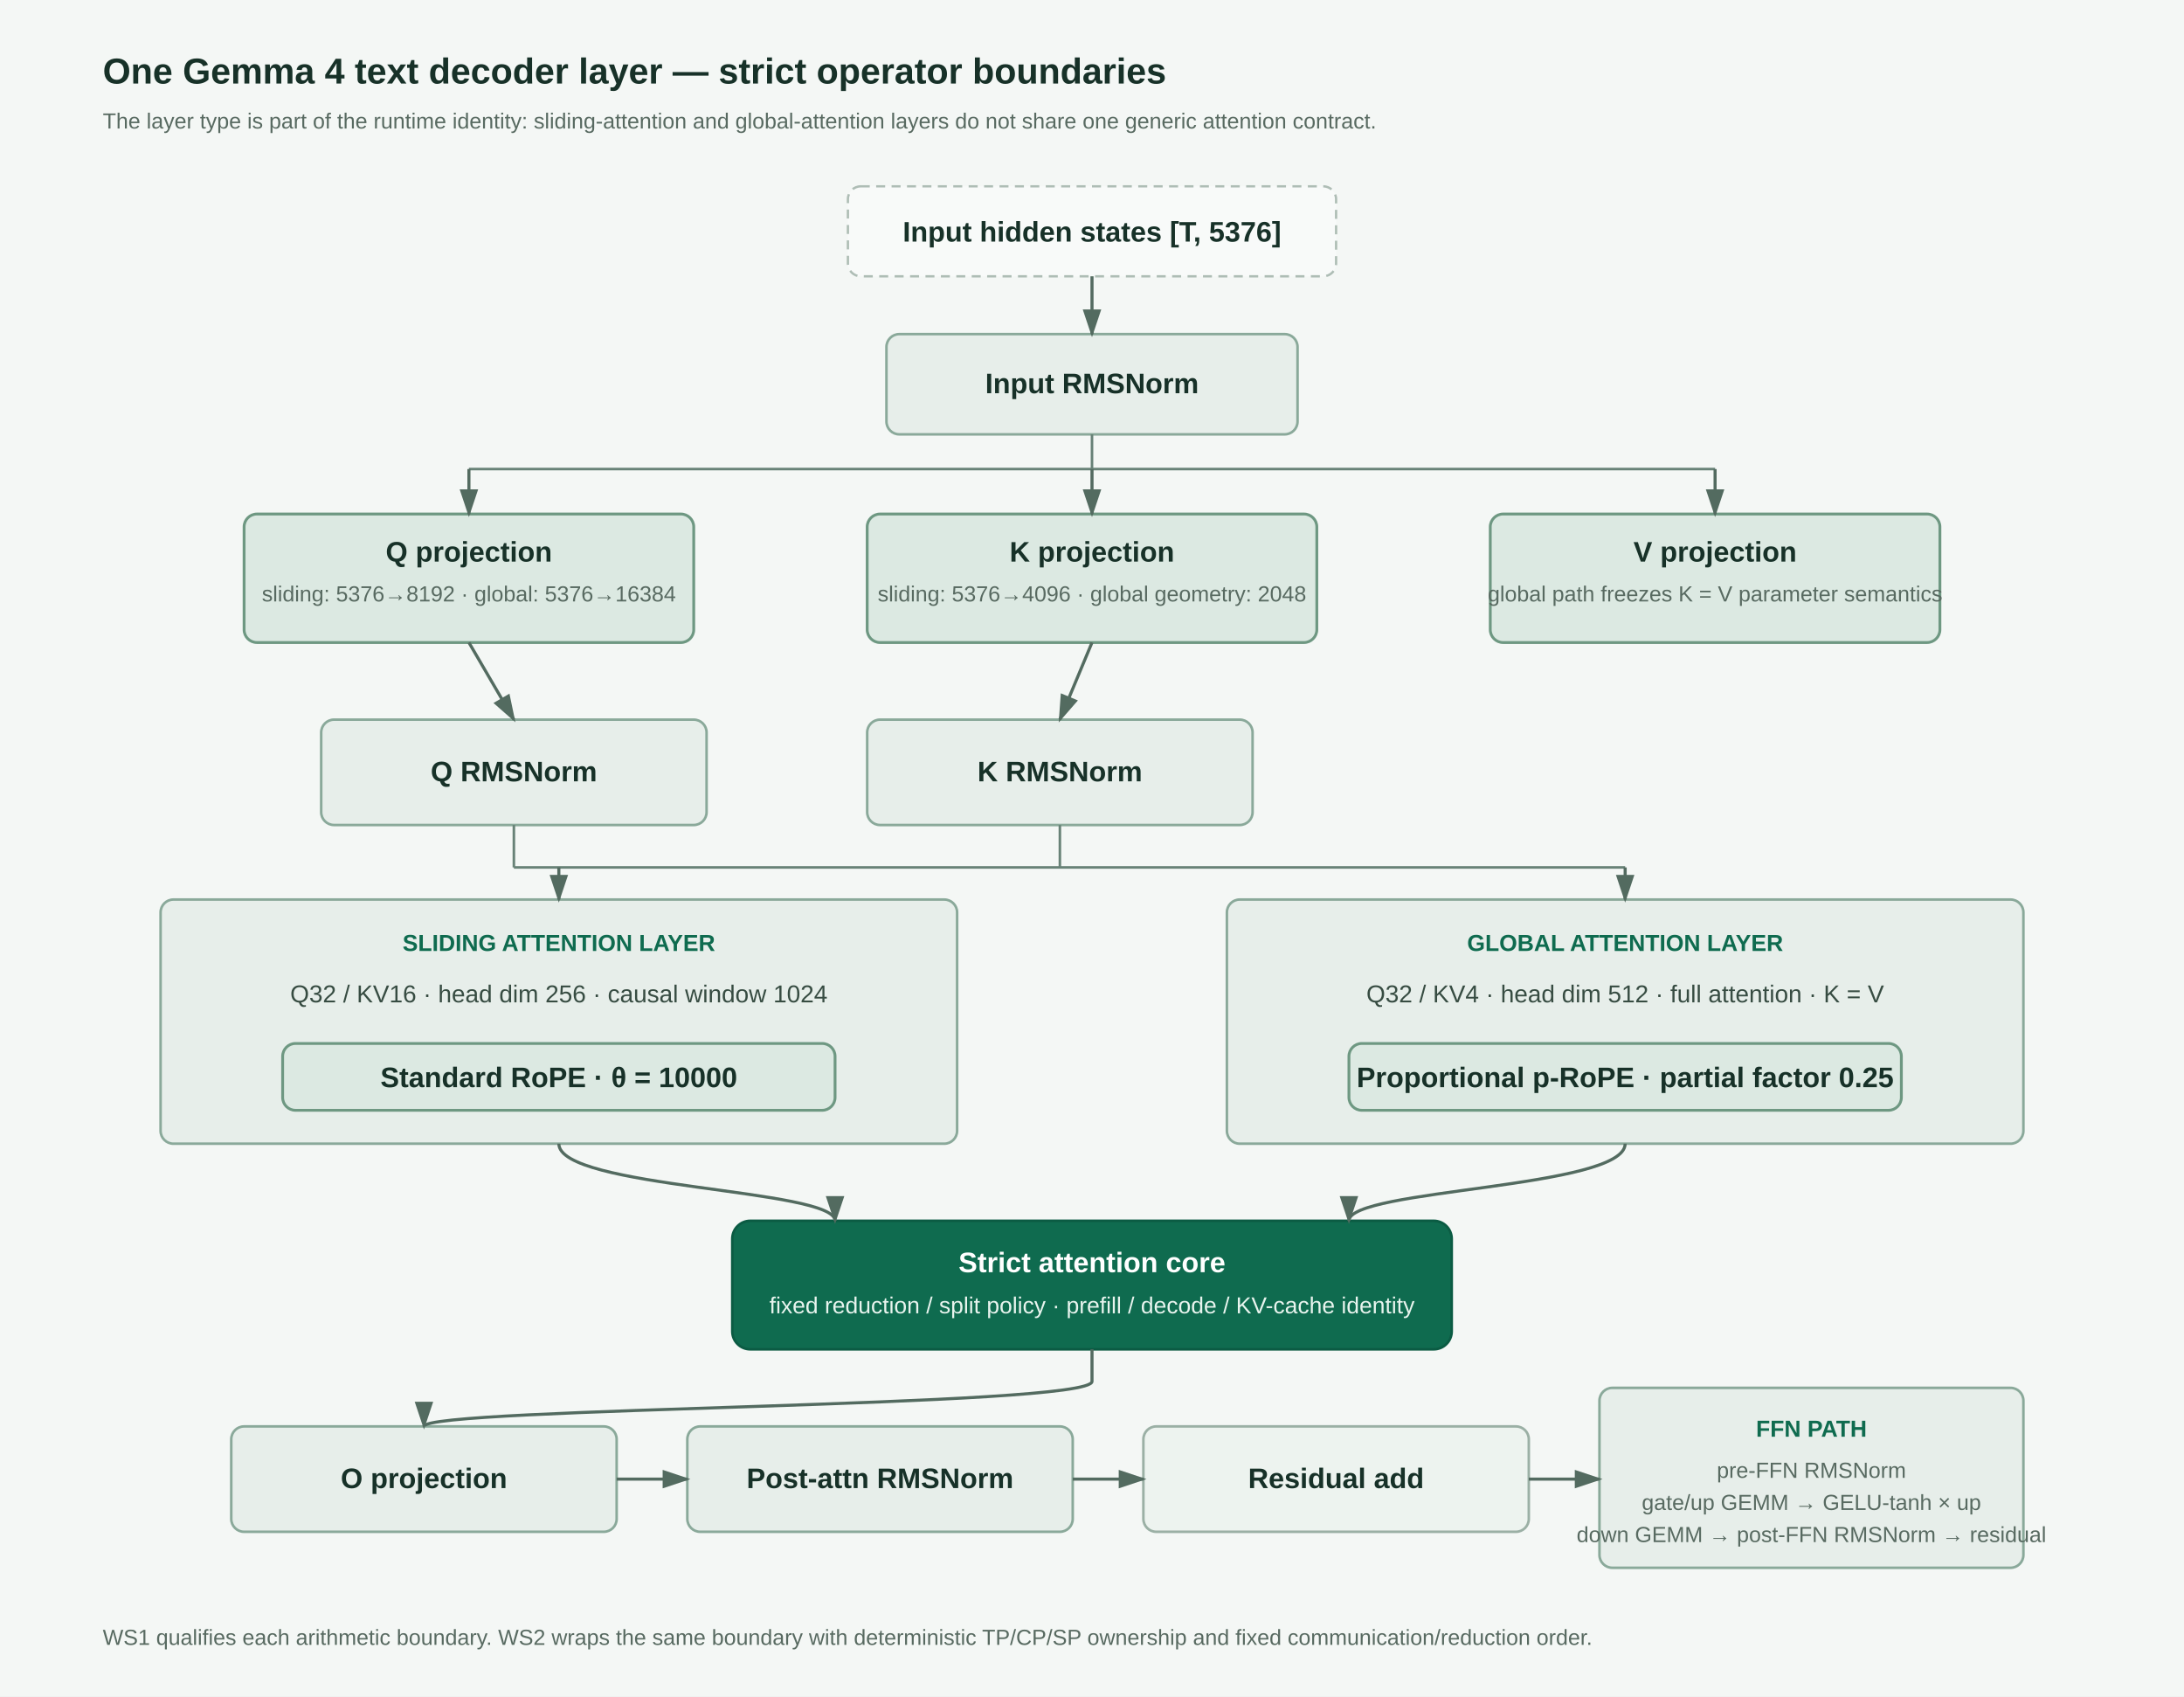
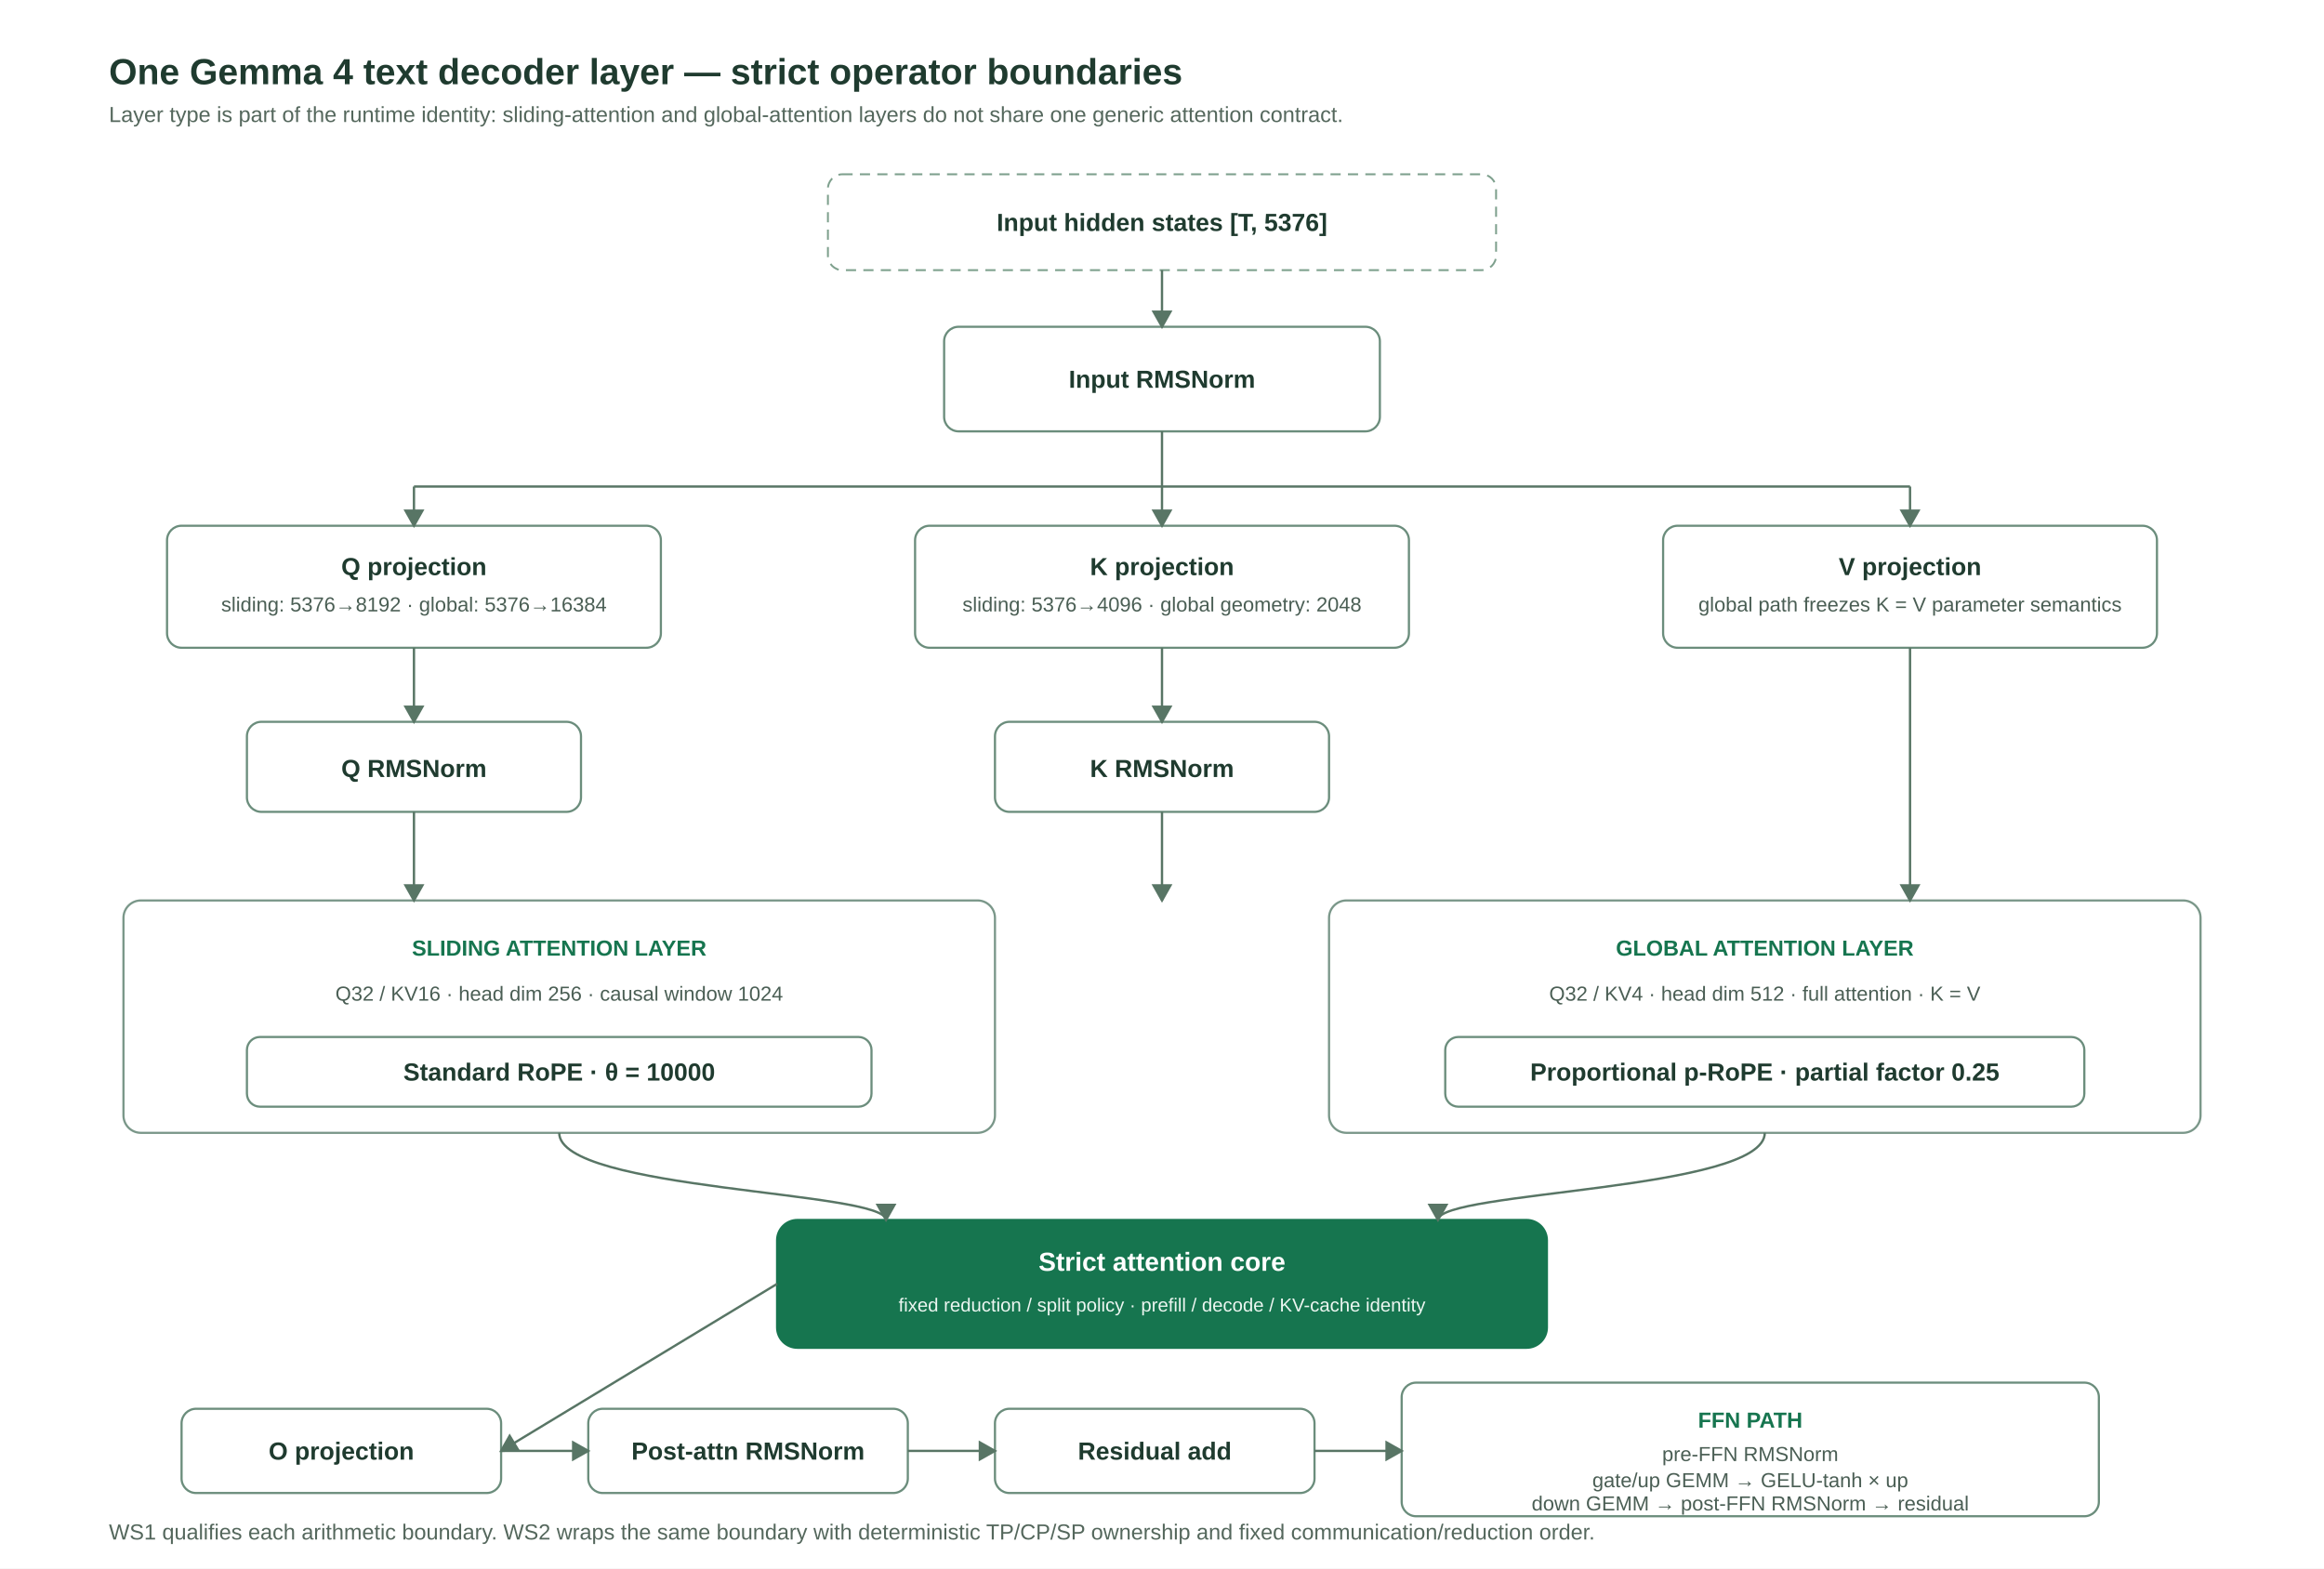
- <svg xmlns="http://www.w3.org/2000/svg" width="1700" height="1320" viewBox="0 0 1700 1320">
+ <svg xmlns="http://www.w3.org/2000/svg" width="1600" height="1080" viewBox="0 0 1600 1080">
  <defs>
    <style>
-       .bg { fill:#f4f7f5; }
-       .box { fill:#e7eeea; stroke:#8aa99a; stroke-width:2; rx:10; }
-       .strong { fill:#dce9e2; stroke:#6e9882; stroke-width:2.2; rx:10; }
-       .attn { fill:#0f6b4f; stroke:#0b5b43; stroke-width:2; rx:14; }
-       .resid { fill:#edf3ef; stroke:#9bb0a5; stroke-width:2; rx:10; }
-       .note { fill:#f8faf9; stroke:#aebdb5; stroke-width:1.8; stroke-dasharray:7 5; rx:10; }
-       .h1 { font-family:Arial,Helvetica,sans-serif; font-size:28px; font-weight:700; fill:#173128; }
-       .h2 { font-family:Arial,Helvetica,sans-serif; font-size:22px; font-weight:700; fill:#173128; }
-       .txt { font-family:Arial,Helvetica,sans-serif; font-size:19px; fill:#374c42; }
-       .small { font-family:Arial,Helvetica,sans-serif; font-size:17px; fill:#586a61; }
-       .green { font-family:Arial,Helvetica,sans-serif; font-size:18px; font-weight:700; fill:#0f6b4f; }
-       .white { font-family:Arial,Helvetica,sans-serif; font-size:22px; font-weight:700; fill:#ffffff; }
-       .white2 { font-family:Arial,Helvetica,sans-serif; font-size:18px; fill:#e8f4ee; }
-       .line { stroke:#536b60; stroke-width:2.4; fill:none; marker-end:url(#arrow); }
-       .split { stroke:#688277; stroke-width:2; fill:none; }
+       .title { font-family: Arial, Helvetica, sans-serif; font-size: 25px; font-weight: 700; fill: #1f3b2f; }
+       .subtitle { font-family: Arial, Helvetica, sans-serif; font-size: 15px; fill: #54675c; }
+       .box { fill: #ffffff; stroke: #6b8d7c; stroke-width: 1.5; }
+       .dashbox { fill: #ffffff; stroke: #7ea08d; stroke-width: 1.3; stroke-dasharray: 7 5; }
+       .core { fill: #16754f; stroke: #16754f; stroke-width: 1.5; }
+       .section { fill: #ffffff; stroke: #7a9789; stroke-width: 1.5; }
+       .label { font-family: Arial, Helvetica, sans-serif; font-size: 17px; font-weight: 700; fill: #1f3b2f; }
+       .body { font-family: Arial, Helvetica, sans-serif; font-size: 14px; fill: #4a5e54; }
+       .green { font-family: Arial, Helvetica, sans-serif; font-size: 15px; font-weight: 700; fill: #16754f; }
+       .core1 { font-family: Arial, Helvetica, sans-serif; font-size: 18px; font-weight: 700; fill: #ffffff; }
+       .core2 { font-family: Arial, Helvetica, sans-serif; font-size: 13px; fill: #ecf6f1; }
+       .line { stroke: #587565; stroke-width: 1.6; fill: none; }
    </style>
-     <marker id="arrow" markerWidth="10" markerHeight="10" refX="8" refY="3" orient="auto" markerUnits="strokeWidth">
-       <path d="M0,0 L0,6 L9,3 z" fill="#536b60" />
+     <marker id="arrow" markerWidth="9" markerHeight="9" refX="7" refY="4.5" orient="auto" markerUnits="strokeWidth">
+       <path d="M0,0 L0,9 L8,4.5 z" fill="#587565" />
    </marker>
  </defs>
-   <rect class="bg" x="0" y="0" width="1700" height="1320" />
-   <text class="h1" x="80" y="65">One Gemma 4 text decoder layer — strict operator boundaries</text>
-   <text class="small" x="80" y="100">The layer type is part of the runtime identity: sliding-attention and global-attention layers do not share one generic attention contract.</text>
-   <rect class="note" x="660" y="145" width="380" height="70" />
-   <text class="h2" x="850" y="188" text-anchor="middle">Input hidden states [T, 5376]</text>
-   <rect class="box" x="690" y="260" width="320" height="78" />
-   <text class="h2" x="850" y="306" text-anchor="middle">Input RMSNorm</text>
-   <rect class="strong" x="190" y="400" width="350" height="100" />
-   <text class="h2" x="365" y="437" text-anchor="middle">Q projection</text>
-   <text class="small" x="365" y="468" text-anchor="middle">sliding: 5376→8192 · global: 5376→16384</text>
-   <rect class="strong" x="675" y="400" width="350" height="100" />
-   <text class="h2" x="850" y="437" text-anchor="middle">K projection</text>
-   <text class="small" x="850" y="468" text-anchor="middle">sliding: 5376→4096 · global geometry: 2048</text>
-   <rect class="strong" x="1160" y="400" width="350" height="100" />
-   <text class="h2" x="1335" y="437" text-anchor="middle">V projection</text>
-   <text class="small" x="1335" y="468" text-anchor="middle">global path freezes K = V parameter semantics</text>
-   <rect class="box" x="250" y="560" width="300" height="82" />
-   <text class="h2" x="400" y="608" text-anchor="middle">Q RMSNorm</text>
-   <rect class="box" x="675" y="560" width="300" height="82" />
-   <text class="h2" x="825" y="608" text-anchor="middle">K RMSNorm</text>
-   <rect class="box" x="125" y="700" width="620" height="190" />
-   <text class="green" x="435" y="740" text-anchor="middle">SLIDING ATTENTION LAYER</text>
-   <text class="txt" x="435" y="780" text-anchor="middle">Q32 / KV16 · head dim 256 · causal window 1024</text>
-   <rect class="strong" x="220" y="812" width="430" height="52" />
-   <text class="h2" x="435" y="846" text-anchor="middle">Standard RoPE · θ = 10000</text>
-   <rect class="box" x="955" y="700" width="620" height="190" />
-   <text class="green" x="1265" y="740" text-anchor="middle">GLOBAL ATTENTION LAYER</text>
-   <text class="txt" x="1265" y="780" text-anchor="middle">Q32 / KV4 · head dim 512 · full attention · K = V</text>
-   <rect class="strong" x="1050" y="812" width="430" height="52" />
-   <text class="h2" x="1265" y="846" text-anchor="middle">Proportional p-RoPE · partial factor 0.25</text>
-   <rect class="attn" x="570" y="950" width="560" height="100" />
-   <text class="white" x="850" y="990" text-anchor="middle">Strict attention core</text>
-   <text class="white2" x="850" y="1022" text-anchor="middle">fixed reduction / split policy · prefill / decode / KV-cache identity</text>
-   <rect class="box" x="180" y="1110" width="300" height="82" />
-   <text class="h2" x="330" y="1158" text-anchor="middle">O projection</text>
-   <rect class="box" x="535" y="1110" width="300" height="82" />
-   <text class="h2" x="685" y="1158" text-anchor="middle">Post-attn RMSNorm</text>
-   <rect class="resid" x="890" y="1110" width="300" height="82" />
-   <text class="h2" x="1040" y="1158" text-anchor="middle">Residual add</text>
-   <rect class="box" x="1245" y="1080" width="330" height="140" />
-   <text class="green" x="1410" y="1118" text-anchor="middle">FFN PATH</text>
-   <text class="small" x="1410" y="1150" text-anchor="middle">pre-FFN RMSNorm</text>
-   <text class="small" x="1410" y="1175" text-anchor="middle">gate/up GEMM → GELU-tanh × up</text>
-   <text class="small" x="1410" y="1200" text-anchor="middle">down GEMM → post-FFN RMSNorm → residual</text>
-   <path class="line" d="M850 215 L850 260" />
-   <path class="split" d="M850 338 L850 365" />
-   <path class="split" d="M365 365 L1335 365" />
-   <path class="line" d="M365 365 L365 400" />
-   <path class="line" d="M850 365 L850 400" />
-   <path class="line" d="M1335 365 L1335 400" />
-   <path class="line" d="M365 500 L400 560" />
-   <path class="line" d="M850 500 L825 560" />
-   <path class="split" d="M400 642 L400 675" />
-   <path class="split" d="M825 642 L825 675" />
-   <path class="split" d="M400 675 L1265 675" />
-   <path class="line" d="M435 675 L435 700" />
-   <path class="line" d="M1265 675 L1265 700" />
-   <path class="line" d="M435 890 C435 925 650 925 650 950" />
-   <path class="line" d="M1265 890 C1265 925 1050 925 1050 950" />
-   <path class="line" d="M850 1050 L850 1075 C850 1095 330 1095 330 1110" />
-   <path class="line" d="M480 1151 L535 1151" />
-   <path class="line" d="M835 1151 L890 1151" />
-   <path class="line" d="M1190 1151 L1245 1151" />
-   <text class="small" x="80" y="1280">WS1 qualifies each arithmetic boundary. WS2 wraps the same boundary with deterministic TP/CP/SP ownership and fixed communication/reduction order.</text>
+   <rect x="0" y="0" width="1600" height="1080" fill="#ffffff" />
+   <text class="title" x="75" y="58">One Gemma 4 text decoder layer — strict operator boundaries</text>
+   <text class="subtitle" x="75" y="84">Layer type is part of the runtime identity: sliding-attention and global-attention layers do not share one generic attention contract.</text>
+   <rect class="dashbox" x="570" y="120" width="460" height="66" rx="10" ry="10" />
+   <text class="label" x="800" y="159" text-anchor="middle">Input hidden states [T, 5376]</text>
+   <rect class="box" x="650" y="225" width="300" height="72" rx="10" ry="10" />
+   <text class="label" x="800" y="267" text-anchor="middle">Input RMSNorm</text>
+   <rect class="box" x="115" y="362" width="340" height="84" rx="10" ry="10" />
+   <text class="label" x="285" y="396" text-anchor="middle">Q projection</text>
+   <text class="body" x="285" y="421" text-anchor="middle">sliding: 5376→8192 · global: 5376→16384</text>
+   <rect class="box" x="630" y="362" width="340" height="84" rx="10" ry="10" />
+   <text class="label" x="800" y="396" text-anchor="middle">K projection</text>
+   <text class="body" x="800" y="421" text-anchor="middle">sliding: 5376→4096 · global geometry: 2048</text>
+   <rect class="box" x="1145" y="362" width="340" height="84" rx="10" ry="10" />
+   <text class="label" x="1315" y="396" text-anchor="middle">V projection</text>
+   <text class="body" x="1315" y="421" text-anchor="middle">global path freezes K = V parameter semantics</text>
+   <rect class="box" x="170" y="497" width="230" height="62" rx="10" ry="10" />
+   <text class="label" x="285" y="535" text-anchor="middle">Q RMSNorm</text>
+   <rect class="box" x="685" y="497" width="230" height="62" rx="10" ry="10" />
+   <text class="label" x="800" y="535" text-anchor="middle">K RMSNorm</text>
+   <rect class="section" x="85" y="620" width="600" height="160" rx="12" ry="12" />
+   <text class="green" x="385" y="658" text-anchor="middle">SLIDING ATTENTION LAYER</text>
+   <text class="body" x="385" y="689" text-anchor="middle">Q32 / KV16 · head dim 256 · causal window 1024</text>
+   <rect class="box" x="170" y="714" width="430" height="48" rx="9" ry="9" />
+   <text class="label" x="385" y="744" text-anchor="middle">Standard RoPE · θ = 10000</text>
+   <rect class="section" x="915" y="620" width="600" height="160" rx="12" ry="12" />
+   <text class="green" x="1215" y="658" text-anchor="middle">GLOBAL ATTENTION LAYER</text>
+   <text class="body" x="1215" y="689" text-anchor="middle">Q32 / KV4 · head dim 512 · full attention · K = V</text>
+   <rect class="box" x="995" y="714" width="440" height="48" rx="9" ry="9" />
+   <text class="label" x="1215" y="744" text-anchor="middle">Proportional p-RoPE · partial factor 0.25</text>
+   <rect class="core" x="535" y="840" width="530" height="88" rx="14" ry="14" />
+   <text class="core1" x="800" y="875" text-anchor="middle">Strict attention core</text>
+   <text class="core2" x="800" y="903" text-anchor="middle">fixed reduction / split policy · prefill / decode / KV-cache identity</text>
+   <rect class="box" x="125" y="970" width="220" height="58" rx="10" ry="10" />
+   <text class="label" x="235" y="1005" text-anchor="middle">O projection</text>
+   <rect class="box" x="405" y="970" width="220" height="58" rx="10" ry="10" />
+   <text class="label" x="515" y="1005" text-anchor="middle">Post-attn RMSNorm</text>
+   <rect class="box" x="685" y="970" width="220" height="58" rx="10" ry="10" />
+   <text class="label" x="795" y="1005" text-anchor="middle">Residual add</text>
+   <rect class="box" x="965" y="952" width="480" height="92" rx="10" ry="10" />
+   <text class="green" x="1205" y="983" text-anchor="middle">FFN PATH</text>
+   <text class="body" x="1205" y="1006" text-anchor="middle">pre-FFN RMSNorm</text>
+   <text class="body" x="1205" y="1024" text-anchor="middle">gate/up GEMM → GELU-tanh × up</text>
+   <text class="body" x="1205" y="1040" text-anchor="middle">down GEMM → post-FFN RMSNorm → residual</text>
+   <text class="subtitle" x="75" y="1060">WS1 qualifies each arithmetic boundary. WS2 wraps the same boundary with deterministic TP/CP/SP ownership and fixed communication/reduction order.</text>
+   <line class="line" x1="800" y1="186" x2="800" y2="225" marker-end="url(#arrow)" />
+   <line class="line" x1="800" y1="297" x2="800" y2="335" />
+   <line class="line" x1="800" y1="335" x2="285" y2="335" />
+   <line class="line" x1="285" y1="335" x2="285" y2="362" marker-end="url(#arrow)" />
+   <line class="line" x1="800" y1="335" x2="800" y2="362" marker-end="url(#arrow)" />
+   <line class="line" x1="800" y1="335" x2="1315" y2="335" />
+   <line class="line" x1="1315" y1="335" x2="1315" y2="362" marker-end="url(#arrow)" />
+   <line class="line" x1="285" y1="446" x2="285" y2="497" marker-end="url(#arrow)" />
+   <line class="line" x1="800" y1="446" x2="800" y2="497" marker-end="url(#arrow)" />
+   <path class="line" d="M285 559 L285 620" marker-end="url(#arrow)" />
+   <path class="line" d="M800 559 L800 620" marker-end="url(#arrow)" />
+   <path class="line" d="M1315 446 L1315 620" marker-end="url(#arrow)" />
+   <path class="line" d="M385 780 C385 820 610 820 610 840" marker-end="url(#arrow)" />
+   <path class="line" d="M1215 780 C1215 820 990 820 990 840" marker-end="url(#arrow)" />
+   <line class="line" x1="535" y1="884" x2="345" y2="999" marker-end="url(#arrow)" />
+   <line class="line" x1="345" y1="999" x2="405" y2="999" marker-end="url(#arrow)" />
+   <line class="line" x1="625" y1="999" x2="685" y2="999" marker-end="url(#arrow)" />
+   <line class="line" x1="905" y1="999" x2="965" y2="999" marker-end="url(#arrow)" />
</svg>
